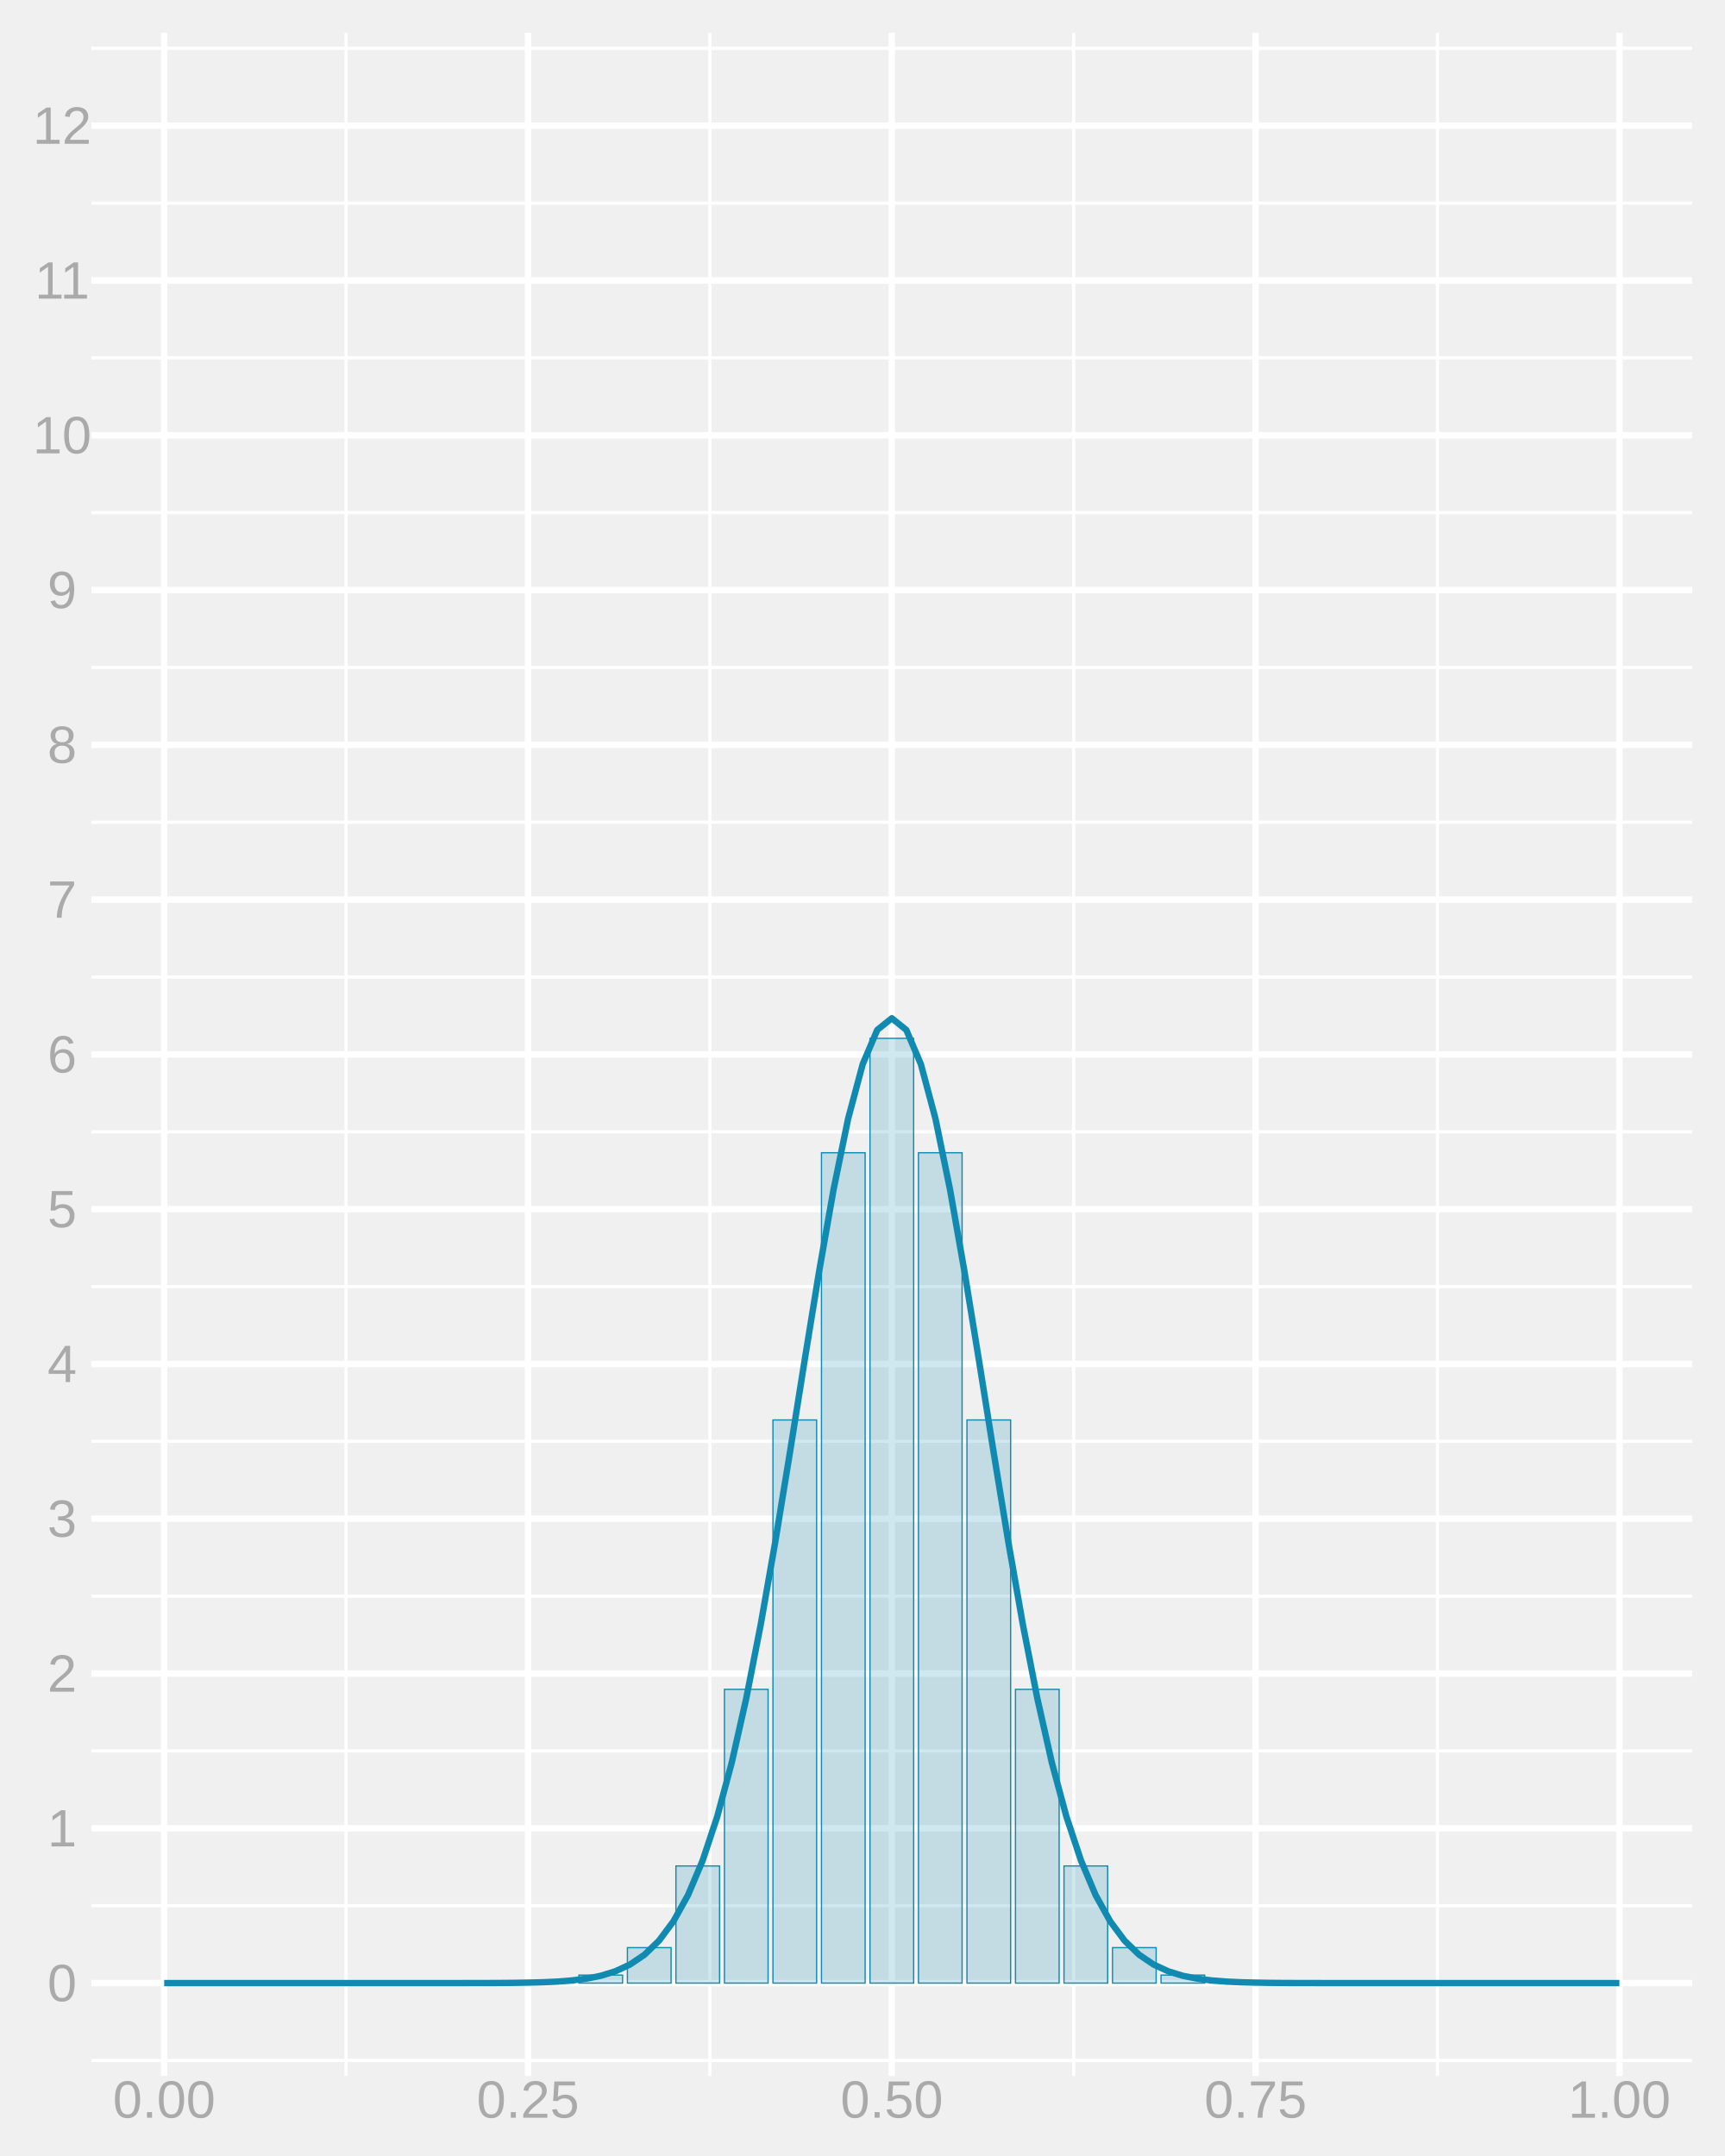
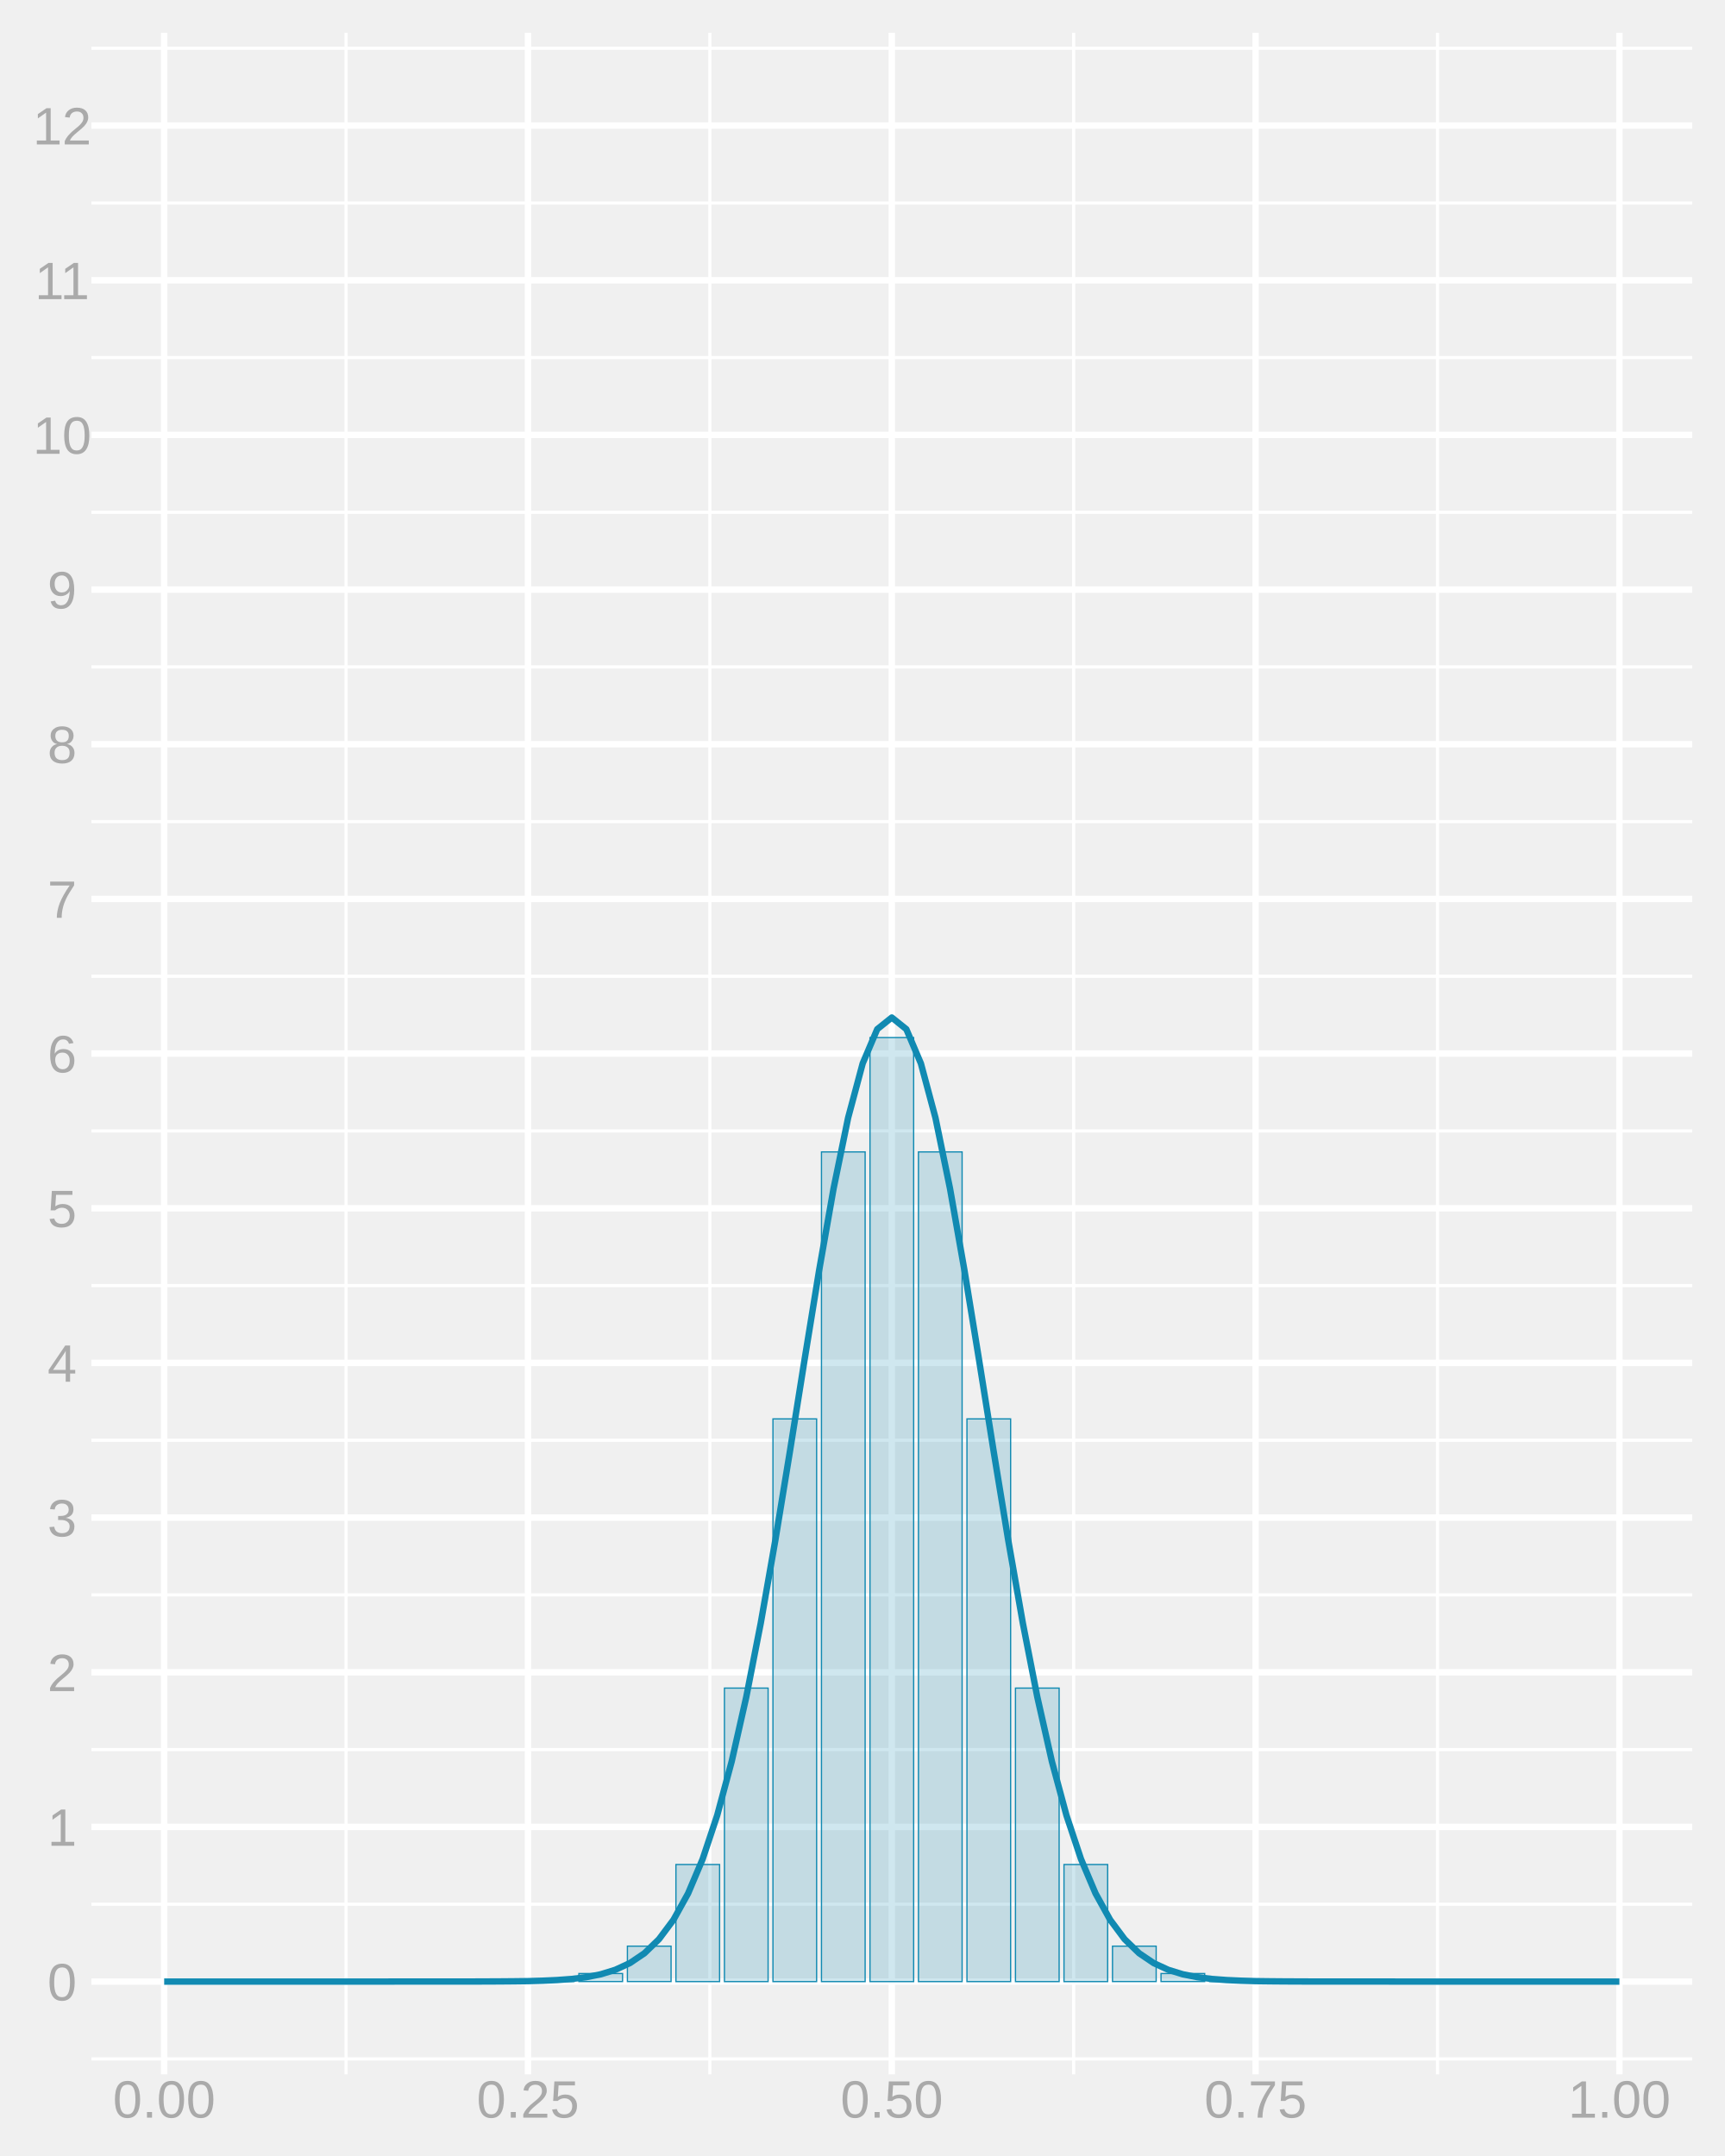
<svg xmlns="http://www.w3.org/2000/svg" width="288.00pt" height="360.00pt" viewBox="0 0 288.00 360.00">
  <g class="svglite">
    <defs>
      <style type="text/css">
    .svglite line, .svglite polyline, .svglite polygon, .svglite path, .svglite rect, .svglite circle {
      fill: none;
      stroke: #000000;
      stroke-linecap: round;
      stroke-linejoin: round;
      stroke-miterlimit: 10.00;
    }
    .svglite text {
      white-space: pre;
    }
    .svglite g.glyphgroup path {
      fill: inherit;
      stroke: none;
    }
  </style>
    </defs>
    <rect width="100%" height="100%" style="stroke: none; fill: none;" />
    <defs>
      <clipPath id="cpMC4wMHwyODguMDB8MC4wMHwzNjAuMDA=">
        <rect x="0.00" y="0.00" width="288.00" height="360.00" />
      </clipPath>
    </defs>
    <g clip-path="url(#cpMC4wMHwyODguMDB8MC4wMHwzNjAuMDA=)">
      <rect x="0" y="0.00" width="288.00" height="360.00" style="stroke-width: 1.07; stroke: none;" />
    </g>
    <defs>
-       <clipPath id="cpMTUuMjZ8MjgyLjUyfDUuNDh8MzQ2LjY0">
-         <rect x="15.26" y="5.48" width="267.26" height="341.16" />
+       <clipPath id="cpMTUuMjZ8MjgyLjUyfDUuNDh8MzQ2LjM3">
+         <rect x="15.26" y="5.48" width="267.26" height="340.89" />
      </clipPath>
    </defs>
-     <g clip-path="url(#cpMTUuMjZ8MjgyLjUyfDUuNDh8MzQ2LjY0)">
-       <rect x="15.26" y="5.48" width="267.26" height="341.16" style="stroke-width: 1.07; stroke: none;" />
-       <polyline points="15.26,344.05 282.52,344.05 " style="stroke-width: 0.53; stroke: #FFFFFF; stroke-linecap: butt;" />
-       <polyline points="15.26,318.21 282.52,318.21 " style="stroke-width: 0.53; stroke: #FFFFFF; stroke-linecap: butt;" />
-       <polyline points="15.26,292.36 282.52,292.36 " style="stroke-width: 0.53; stroke: #FFFFFF; stroke-linecap: butt;" />
-       <polyline points="15.26,266.52 282.52,266.52 " style="stroke-width: 0.53; stroke: #FFFFFF; stroke-linecap: butt;" />
-       <polyline points="15.26,240.67 282.52,240.67 " style="stroke-width: 0.53; stroke: #FFFFFF; stroke-linecap: butt;" />
-       <polyline points="15.26,214.83 282.52,214.83 " style="stroke-width: 0.53; stroke: #FFFFFF; stroke-linecap: butt;" />
-       <polyline points="15.26,188.98 282.52,188.98 " style="stroke-width: 0.53; stroke: #FFFFFF; stroke-linecap: butt;" />
-       <polyline points="15.26,163.14 282.52,163.14 " style="stroke-width: 0.53; stroke: #FFFFFF; stroke-linecap: butt;" />
-       <polyline points="15.26,137.29 282.52,137.29 " style="stroke-width: 0.53; stroke: #FFFFFF; stroke-linecap: butt;" />
-       <polyline points="15.26,111.44 282.52,111.44 " style="stroke-width: 0.53; stroke: #FFFFFF; stroke-linecap: butt;" />
-       <polyline points="15.26,85.60 282.52,85.60 " style="stroke-width: 0.53; stroke: #FFFFFF; stroke-linecap: butt;" />
-       <polyline points="15.26,59.75 282.52,59.75 " style="stroke-width: 0.53; stroke: #FFFFFF; stroke-linecap: butt;" />
-       <polyline points="15.26,33.91 282.52,33.91 " style="stroke-width: 0.53; stroke: #FFFFFF; stroke-linecap: butt;" />
+     <g clip-path="url(#cpMTUuMjZ8MjgyLjUyfDUuNDh8MzQ2LjM3)">
+       <rect x="15.26" y="5.48" width="267.26" height="340.89" style="stroke-width: 1.07; stroke: none;" />
+       <polyline points="15.26,343.79 282.52,343.79 " style="stroke-width: 0.53; stroke: #FFFFFF; stroke-linecap: butt;" />
+       <polyline points="15.26,317.96 282.52,317.96 " style="stroke-width: 0.53; stroke: #FFFFFF; stroke-linecap: butt;" />
+       <polyline points="15.26,292.14 282.52,292.14 " style="stroke-width: 0.53; stroke: #FFFFFF; stroke-linecap: butt;" />
+       <polyline points="15.26,266.31 282.52,266.31 " style="stroke-width: 0.53; stroke: #FFFFFF; stroke-linecap: butt;" />
+       <polyline points="15.26,240.49 282.52,240.49 " style="stroke-width: 0.53; stroke: #FFFFFF; stroke-linecap: butt;" />
+       <polyline points="15.26,214.66 282.52,214.66 " style="stroke-width: 0.53; stroke: #FFFFFF; stroke-linecap: butt;" />
+       <polyline points="15.26,188.84 282.52,188.84 " style="stroke-width: 0.53; stroke: #FFFFFF; stroke-linecap: butt;" />
+       <polyline points="15.26,163.01 282.52,163.01 " style="stroke-width: 0.53; stroke: #FFFFFF; stroke-linecap: butt;" />
+       <polyline points="15.26,137.19 282.52,137.19 " style="stroke-width: 0.53; stroke: #FFFFFF; stroke-linecap: butt;" />
+       <polyline points="15.26,111.36 282.52,111.36 " style="stroke-width: 0.53; stroke: #FFFFFF; stroke-linecap: butt;" />
+       <polyline points="15.26,85.54 282.52,85.54 " style="stroke-width: 0.53; stroke: #FFFFFF; stroke-linecap: butt;" />
+       <polyline points="15.26,59.71 282.52,59.71 " style="stroke-width: 0.53; stroke: #FFFFFF; stroke-linecap: butt;" />
+       <polyline points="15.26,33.89 282.52,33.89 " style="stroke-width: 0.53; stroke: #FFFFFF; stroke-linecap: butt;" />
      <polyline points="15.26,8.06 282.52,8.06 " style="stroke-width: 0.53; stroke: #FFFFFF; stroke-linecap: butt;" />
-       <polyline points="57.78,346.64 57.78,5.48 " style="stroke-width: 0.53; stroke: #FFFFFF; stroke-linecap: butt;" />
-       <polyline points="118.52,346.64 118.52,5.48 " style="stroke-width: 0.53; stroke: #FFFFFF; stroke-linecap: butt;" />
-       <polyline points="179.26,346.64 179.26,5.48 " style="stroke-width: 0.53; stroke: #FFFFFF; stroke-linecap: butt;" />
-       <polyline points="240.00,346.64 240.00,5.48 " style="stroke-width: 0.53; stroke: #FFFFFF; stroke-linecap: butt;" />
-       <polyline points="15.26,331.13 282.52,331.13 " style="stroke-width: 1.07; stroke: #FFFFFF; stroke-linecap: butt;" />
-       <polyline points="15.26,305.28 282.52,305.28 " style="stroke-width: 1.07; stroke: #FFFFFF; stroke-linecap: butt;" />
-       <polyline points="15.26,279.44 282.52,279.44 " style="stroke-width: 1.07; stroke: #FFFFFF; stroke-linecap: butt;" />
-       <polyline points="15.26,253.59 282.52,253.59 " style="stroke-width: 1.07; stroke: #FFFFFF; stroke-linecap: butt;" />
-       <polyline points="15.26,227.75 282.52,227.75 " style="stroke-width: 1.07; stroke: #FFFFFF; stroke-linecap: butt;" />
-       <polyline points="15.26,201.90 282.52,201.90 " style="stroke-width: 1.07; stroke: #FFFFFF; stroke-linecap: butt;" />
-       <polyline points="15.26,176.06 282.52,176.06 " style="stroke-width: 1.07; stroke: #FFFFFF; stroke-linecap: butt;" />
-       <polyline points="15.26,150.21 282.52,150.21 " style="stroke-width: 1.07; stroke: #FFFFFF; stroke-linecap: butt;" />
-       <polyline points="15.26,124.37 282.52,124.37 " style="stroke-width: 1.07; stroke: #FFFFFF; stroke-linecap: butt;" />
-       <polyline points="15.26,98.52 282.52,98.52 " style="stroke-width: 1.07; stroke: #FFFFFF; stroke-linecap: butt;" />
-       <polyline points="15.26,72.68 282.52,72.68 " style="stroke-width: 1.07; stroke: #FFFFFF; stroke-linecap: butt;" />
-       <polyline points="15.26,46.83 282.52,46.83 " style="stroke-width: 1.07; stroke: #FFFFFF; stroke-linecap: butt;" />
-       <polyline points="15.26,20.99 282.52,20.99 " style="stroke-width: 1.07; stroke: #FFFFFF; stroke-linecap: butt;" />
-       <polyline points="27.41,346.64 27.41,5.48 " style="stroke-width: 1.07; stroke: #FFFFFF; stroke-linecap: butt;" />
-       <polyline points="88.15,346.64 88.15,5.48 " style="stroke-width: 1.07; stroke: #FFFFFF; stroke-linecap: butt;" />
-       <polyline points="148.89,346.64 148.89,5.48 " style="stroke-width: 1.07; stroke: #FFFFFF; stroke-linecap: butt;" />
-       <polyline points="209.63,346.64 209.63,5.48 " style="stroke-width: 1.07; stroke: #FFFFFF; stroke-linecap: butt;" />
-       <polyline points="270.37,346.64 270.37,5.48 " style="stroke-width: 1.07; stroke: #FFFFFF; stroke-linecap: butt;" />
-       <rect x="31.86" y="331.13" width="7.29" height="0" style="stroke-width: 0.21; stroke: #118AB2; stroke-linecap: butt; stroke-linejoin: miter; fill: #118AB2; fill-opacity: 0.20;" />
-       <rect x="39.96" y="331.13" width="7.29" height="0" style="stroke-width: 0.21; stroke: #118AB2; stroke-linecap: butt; stroke-linejoin: miter; fill: #118AB2; fill-opacity: 0.20;" />
-       <rect x="48.06" y="331.13" width="7.29" height="0" style="stroke-width: 0.21; stroke: #118AB2; stroke-linecap: butt; stroke-linejoin: miter; fill: #118AB2; fill-opacity: 0.20;" />
-       <rect x="56.16" y="331.13" width="7.29" height="0" style="stroke-width: 0.21; stroke: #118AB2; stroke-linecap: butt; stroke-linejoin: miter; fill: #118AB2; fill-opacity: 0.20;" />
-       <rect x="64.26" y="331.13" width="7.29" height="0" style="stroke-width: 0.21; stroke: #118AB2; stroke-linecap: butt; stroke-linejoin: miter; fill: #118AB2; fill-opacity: 0.20;" />
-       <rect x="72.36" y="331.13" width="7.29" height="0.002" style="stroke-width: 0.21; stroke: #118AB2; stroke-linecap: butt; stroke-linejoin: miter; fill: #118AB2; fill-opacity: 0.20;" />
-       <rect x="80.46" y="331.10" width="7.29" height="0.027" style="stroke-width: 0.21; stroke: #118AB2; stroke-linecap: butt; stroke-linejoin: miter; fill: #118AB2; fill-opacity: 0.20;" />
-       <rect x="88.55" y="330.90" width="7.29" height="0.22" style="stroke-width: 0.21; stroke: #118AB2; stroke-linecap: butt; stroke-linejoin: miter; fill: #118AB2; fill-opacity: 0.20;" />
-       <rect x="96.65" y="329.79" width="7.29" height="1.34" style="stroke-width: 0.21; stroke: #118AB2; stroke-linecap: butt; stroke-linejoin: miter; fill: #118AB2; fill-opacity: 0.20;" />
-       <rect x="104.75" y="325.21" width="7.29" height="5.92" style="stroke-width: 0.21; stroke: #118AB2; stroke-linecap: butt; stroke-linejoin: miter; fill: #118AB2; fill-opacity: 0.20;" />
-       <rect x="112.85" y="311.57" width="7.29" height="19.56" style="stroke-width: 0.21; stroke: #118AB2; stroke-linecap: butt; stroke-linejoin: miter; fill: #118AB2; fill-opacity: 0.20;" />
-       <rect x="120.95" y="282.08" width="7.29" height="49.05" style="stroke-width: 0.21; stroke: #118AB2; stroke-linecap: butt; stroke-linejoin: miter; fill: #118AB2; fill-opacity: 0.20;" />
-       <rect x="129.05" y="237.10" width="7.29" height="94.03" style="stroke-width: 0.21; stroke: #118AB2; stroke-linecap: butt; stroke-linejoin: miter; fill: #118AB2; fill-opacity: 0.20;" />
-       <rect x="137.15" y="192.48" width="7.29" height="138.65" style="stroke-width: 0.21; stroke: #118AB2; stroke-linecap: butt; stroke-linejoin: miter; fill: #118AB2; fill-opacity: 0.20;" />
-       <rect x="145.25" y="173.38" width="7.29" height="157.75" style="stroke-width: 0.21; stroke: #118AB2; stroke-linecap: butt; stroke-linejoin: miter; fill: #118AB2; fill-opacity: 0.20;" />
-       <rect x="153.34" y="192.48" width="7.29" height="138.65" style="stroke-width: 0.21; stroke: #118AB2; stroke-linecap: butt; stroke-linejoin: miter; fill: #118AB2; fill-opacity: 0.20;" />
-       <rect x="161.44" y="237.10" width="7.29" height="94.03" style="stroke-width: 0.21; stroke: #118AB2; stroke-linecap: butt; stroke-linejoin: miter; fill: #118AB2; fill-opacity: 0.20;" />
-       <rect x="169.54" y="282.08" width="7.29" height="49.05" style="stroke-width: 0.21; stroke: #118AB2; stroke-linecap: butt; stroke-linejoin: miter; fill: #118AB2; fill-opacity: 0.20;" />
-       <rect x="177.64" y="311.57" width="7.29" height="19.56" style="stroke-width: 0.21; stroke: #118AB2; stroke-linecap: butt; stroke-linejoin: miter; fill: #118AB2; fill-opacity: 0.20;" />
-       <rect x="185.74" y="325.21" width="7.29" height="5.92" style="stroke-width: 0.21; stroke: #118AB2; stroke-linecap: butt; stroke-linejoin: miter; fill: #118AB2; fill-opacity: 0.20;" />
-       <rect x="193.84" y="329.79" width="7.29" height="1.34" style="stroke-width: 0.21; stroke: #118AB2; stroke-linecap: butt; stroke-linejoin: miter; fill: #118AB2; fill-opacity: 0.20;" />
-       <rect x="201.94" y="330.90" width="7.29" height="0.22" style="stroke-width: 0.21; stroke: #118AB2; stroke-linecap: butt; stroke-linejoin: miter; fill: #118AB2; fill-opacity: 0.20;" />
-       <rect x="210.04" y="331.10" width="7.29" height="0.027" style="stroke-width: 0.21; stroke: #118AB2; stroke-linecap: butt; stroke-linejoin: miter; fill: #118AB2; fill-opacity: 0.20;" />
-       <rect x="218.14" y="331.13" width="7.29" height="0.002" style="stroke-width: 0.21; stroke: #118AB2; stroke-linecap: butt; stroke-linejoin: miter; fill: #118AB2; fill-opacity: 0.20;" />
-       <rect x="226.23" y="331.13" width="7.29" height="0" style="stroke-width: 0.21; stroke: #118AB2; stroke-linecap: butt; stroke-linejoin: miter; fill: #118AB2; fill-opacity: 0.20;" />
-       <rect x="234.33" y="331.13" width="7.29" height="0" style="stroke-width: 0.21; stroke: #118AB2; stroke-linecap: butt; stroke-linejoin: miter; fill: #118AB2; fill-opacity: 0.20;" />
-       <rect x="242.43" y="331.13" width="7.29" height="0" style="stroke-width: 0.21; stroke: #118AB2; stroke-linecap: butt; stroke-linejoin: miter; fill: #118AB2; fill-opacity: 0.20;" />
-       <rect x="250.53" y="331.13" width="7.29" height="0" style="stroke-width: 0.21; stroke: #118AB2; stroke-linecap: butt; stroke-linejoin: miter; fill: #118AB2; fill-opacity: 0.20;" />
-       <rect x="258.63" y="331.13" width="7.29" height="0" style="stroke-width: 0.21; stroke: #118AB2; stroke-linecap: butt; stroke-linejoin: miter; fill: #118AB2; fill-opacity: 0.20;" />
-       <polyline points="27.41,331.13 29.84,331.13 32.27,331.13 34.70,331.13 37.13,331.13 39.56,331.13 41.99,331.13 44.42,331.13 46.85,331.13 49.28,331.13 51.71,331.13 54.13,331.13 56.56,331.13 58.99,331.13 61.42,331.13 63.85,331.13 66.28,331.13 68.71,331.13 71.14,331.13 73.57,331.13 76.00,331.13 78.43,331.12 80.86,331.12 83.29,331.11 85.72,331.09 88.15,331.05 90.58,330.99 93.01,330.88 95.44,330.69 97.87,330.39 100.30,329.91 102.73,329.16 105.16,328.04 107.59,326.40 110.02,324.05 112.45,320.79 114.88,316.41 117.31,310.66 119.74,303.35 122.16,294.35 124.59,283.60 127.02,271.19 129.45,257.37 131.88,242.55 134.31,227.31 136.74,212.40 139.17,198.61 141.60,186.79 144.03,177.70 146.46,171.98 148.89,170.02 151.32,171.98 153.75,177.70 156.18,186.79 158.61,198.61 161.04,212.40 163.47,227.31 165.90,242.55 168.33,257.37 170.76,271.19 173.19,283.60 175.62,294.35 178.05,303.35 180.48,310.66 182.91,316.41 185.34,320.79 187.76,324.05 190.19,326.40 192.62,328.04 195.05,329.16 197.48,329.91 199.91,330.39 202.34,330.69 204.77,330.88 207.20,330.99 209.63,331.05 212.06,331.09 214.49,331.11 216.92,331.12 219.35,331.12 221.78,331.13 224.21,331.13 226.64,331.13 229.07,331.13 231.50,331.13 233.93,331.13 236.36,331.13 238.79,331.13 241.22,331.13 243.65,331.13 246.08,331.13 248.51,331.13 250.94,331.13 253.36,331.13 255.79,331.13 258.22,331.13 260.65,331.13 263.08,331.13 265.51,331.13 267.94,331.13 270.37,331.13 " style="stroke-width: 1.07; stroke: #118AB2; stroke-linecap: butt;" />
+       <polyline points="57.78,346.37 57.78,5.48 " style="stroke-width: 0.53; stroke: #FFFFFF; stroke-linecap: butt;" />
+       <polyline points="118.52,346.37 118.52,5.48 " style="stroke-width: 0.53; stroke: #FFFFFF; stroke-linecap: butt;" />
+       <polyline points="179.26,346.37 179.26,5.48 " style="stroke-width: 0.53; stroke: #FFFFFF; stroke-linecap: butt;" />
+       <polyline points="240.00,346.37 240.00,5.48 " style="stroke-width: 0.53; stroke: #FFFFFF; stroke-linecap: butt;" />
+       <polyline points="15.26,330.88 282.52,330.88 " style="stroke-width: 1.07; stroke: #FFFFFF; stroke-linecap: butt;" />
+       <polyline points="15.26,305.05 282.52,305.05 " style="stroke-width: 1.07; stroke: #FFFFFF; stroke-linecap: butt;" />
+       <polyline points="15.26,279.23 282.52,279.23 " style="stroke-width: 1.07; stroke: #FFFFFF; stroke-linecap: butt;" />
+       <polyline points="15.26,253.40 282.52,253.40 " style="stroke-width: 1.07; stroke: #FFFFFF; stroke-linecap: butt;" />
+       <polyline points="15.26,227.57 282.52,227.57 " style="stroke-width: 1.07; stroke: #FFFFFF; stroke-linecap: butt;" />
+       <polyline points="15.26,201.75 282.52,201.75 " style="stroke-width: 1.07; stroke: #FFFFFF; stroke-linecap: butt;" />
+       <polyline points="15.26,175.92 282.52,175.92 " style="stroke-width: 1.07; stroke: #FFFFFF; stroke-linecap: butt;" />
+       <polyline points="15.26,150.10 282.52,150.10 " style="stroke-width: 1.07; stroke: #FFFFFF; stroke-linecap: butt;" />
+       <polyline points="15.26,124.27 282.52,124.27 " style="stroke-width: 1.07; stroke: #FFFFFF; stroke-linecap: butt;" />
+       <polyline points="15.26,98.45 282.52,98.45 " style="stroke-width: 1.07; stroke: #FFFFFF; stroke-linecap: butt;" />
+       <polyline points="15.26,72.62 282.52,72.62 " style="stroke-width: 1.07; stroke: #FFFFFF; stroke-linecap: butt;" />
+       <polyline points="15.26,46.80 282.52,46.80 " style="stroke-width: 1.07; stroke: #FFFFFF; stroke-linecap: butt;" />
+       <polyline points="15.26,20.97 282.52,20.97 " style="stroke-width: 1.07; stroke: #FFFFFF; stroke-linecap: butt;" />
+       <polyline points="27.41,346.37 27.41,5.48 " style="stroke-width: 1.07; stroke: #FFFFFF; stroke-linecap: butt;" />
+       <polyline points="88.15,346.37 88.15,5.48 " style="stroke-width: 1.07; stroke: #FFFFFF; stroke-linecap: butt;" />
+       <polyline points="148.89,346.37 148.89,5.48 " style="stroke-width: 1.07; stroke: #FFFFFF; stroke-linecap: butt;" />
+       <polyline points="209.63,346.37 209.63,5.48 " style="stroke-width: 1.07; stroke: #FFFFFF; stroke-linecap: butt;" />
+       <polyline points="270.37,346.37 270.37,5.48 " style="stroke-width: 1.07; stroke: #FFFFFF; stroke-linecap: butt;" />
+       <rect x="31.86" y="330.88" width="7.29" height="0" style="stroke-width: 0.21; stroke: #118AB2; stroke-linecap: butt; stroke-linejoin: miter; fill: #118AB2; fill-opacity: 0.20;" />
+       <rect x="39.96" y="330.88" width="7.29" height="0" style="stroke-width: 0.21; stroke: #118AB2; stroke-linecap: butt; stroke-linejoin: miter; fill: #118AB2; fill-opacity: 0.20;" />
+       <rect x="48.06" y="330.88" width="7.29" height="0" style="stroke-width: 0.21; stroke: #118AB2; stroke-linecap: butt; stroke-linejoin: miter; fill: #118AB2; fill-opacity: 0.20;" />
+       <rect x="56.16" y="330.88" width="7.29" height="0" style="stroke-width: 0.21; stroke: #118AB2; stroke-linecap: butt; stroke-linejoin: miter; fill: #118AB2; fill-opacity: 0.20;" />
+       <rect x="64.26" y="330.87" width="7.29" height="0" style="stroke-width: 0.21; stroke: #118AB2; stroke-linecap: butt; stroke-linejoin: miter; fill: #118AB2; fill-opacity: 0.20;" />
+       <rect x="72.36" y="330.87" width="7.29" height="0.002" style="stroke-width: 0.21; stroke: #118AB2; stroke-linecap: butt; stroke-linejoin: miter; fill: #118AB2; fill-opacity: 0.20;" />
+       <rect x="80.46" y="330.85" width="7.29" height="0.027" style="stroke-width: 0.21; stroke: #118AB2; stroke-linecap: butt; stroke-linejoin: miter; fill: #118AB2; fill-opacity: 0.20;" />
+       <rect x="88.55" y="330.65" width="7.29" height="0.22" style="stroke-width: 0.21; stroke: #118AB2; stroke-linecap: butt; stroke-linejoin: miter; fill: #118AB2; fill-opacity: 0.20;" />
+       <rect x="96.65" y="329.53" width="7.29" height="1.34" style="stroke-width: 0.21; stroke: #118AB2; stroke-linecap: butt; stroke-linejoin: miter; fill: #118AB2; fill-opacity: 0.20;" />
+       <rect x="104.75" y="324.96" width="7.29" height="5.91" style="stroke-width: 0.21; stroke: #118AB2; stroke-linecap: butt; stroke-linejoin: miter; fill: #118AB2; fill-opacity: 0.20;" />
+       <rect x="112.85" y="311.33" width="7.29" height="19.55" style="stroke-width: 0.21; stroke: #118AB2; stroke-linecap: butt; stroke-linejoin: miter; fill: #118AB2; fill-opacity: 0.20;" />
+       <rect x="120.95" y="281.87" width="7.29" height="49.01" style="stroke-width: 0.21; stroke: #118AB2; stroke-linecap: butt; stroke-linejoin: miter; fill: #118AB2; fill-opacity: 0.20;" />
+       <rect x="129.05" y="236.92" width="7.29" height="93.96" style="stroke-width: 0.21; stroke: #118AB2; stroke-linecap: butt; stroke-linejoin: miter; fill: #118AB2; fill-opacity: 0.20;" />
+       <rect x="137.15" y="192.34" width="7.29" height="138.54" style="stroke-width: 0.21; stroke: #118AB2; stroke-linecap: butt; stroke-linejoin: miter; fill: #118AB2; fill-opacity: 0.20;" />
+       <rect x="145.25" y="173.25" width="7.29" height="157.63" style="stroke-width: 0.21; stroke: #118AB2; stroke-linecap: butt; stroke-linejoin: miter; fill: #118AB2; fill-opacity: 0.20;" />
+       <rect x="153.34" y="192.34" width="7.29" height="138.54" style="stroke-width: 0.21; stroke: #118AB2; stroke-linecap: butt; stroke-linejoin: miter; fill: #118AB2; fill-opacity: 0.20;" />
+       <rect x="161.44" y="236.92" width="7.29" height="93.96" style="stroke-width: 0.21; stroke: #118AB2; stroke-linecap: butt; stroke-linejoin: miter; fill: #118AB2; fill-opacity: 0.20;" />
+       <rect x="169.54" y="281.87" width="7.29" height="49.01" style="stroke-width: 0.21; stroke: #118AB2; stroke-linecap: butt; stroke-linejoin: miter; fill: #118AB2; fill-opacity: 0.20;" />
+       <rect x="177.64" y="311.33" width="7.29" height="19.55" style="stroke-width: 0.21; stroke: #118AB2; stroke-linecap: butt; stroke-linejoin: miter; fill: #118AB2; fill-opacity: 0.20;" />
+       <rect x="185.74" y="324.96" width="7.29" height="5.91" style="stroke-width: 0.21; stroke: #118AB2; stroke-linecap: butt; stroke-linejoin: miter; fill: #118AB2; fill-opacity: 0.20;" />
+       <rect x="193.84" y="329.53" width="7.29" height="1.34" style="stroke-width: 0.21; stroke: #118AB2; stroke-linecap: butt; stroke-linejoin: miter; fill: #118AB2; fill-opacity: 0.20;" />
+       <rect x="201.94" y="330.65" width="7.29" height="0.22" style="stroke-width: 0.21; stroke: #118AB2; stroke-linecap: butt; stroke-linejoin: miter; fill: #118AB2; fill-opacity: 0.20;" />
+       <rect x="210.04" y="330.85" width="7.29" height="0.027" style="stroke-width: 0.21; stroke: #118AB2; stroke-linecap: butt; stroke-linejoin: miter; fill: #118AB2; fill-opacity: 0.20;" />
+       <rect x="218.14" y="330.87" width="7.29" height="0.002" style="stroke-width: 0.21; stroke: #118AB2; stroke-linecap: butt; stroke-linejoin: miter; fill: #118AB2; fill-opacity: 0.20;" />
+       <rect x="226.23" y="330.87" width="7.29" height="0" style="stroke-width: 0.21; stroke: #118AB2; stroke-linecap: butt; stroke-linejoin: miter; fill: #118AB2; fill-opacity: 0.20;" />
+       <rect x="234.33" y="330.88" width="7.29" height="0" style="stroke-width: 0.21; stroke: #118AB2; stroke-linecap: butt; stroke-linejoin: miter; fill: #118AB2; fill-opacity: 0.20;" />
+       <rect x="242.43" y="330.88" width="7.29" height="0" style="stroke-width: 0.21; stroke: #118AB2; stroke-linecap: butt; stroke-linejoin: miter; fill: #118AB2; fill-opacity: 0.20;" />
+       <rect x="250.53" y="330.88" width="7.29" height="0" style="stroke-width: 0.21; stroke: #118AB2; stroke-linecap: butt; stroke-linejoin: miter; fill: #118AB2; fill-opacity: 0.20;" />
+       <rect x="258.63" y="330.88" width="7.29" height="0" style="stroke-width: 0.21; stroke: #118AB2; stroke-linecap: butt; stroke-linejoin: miter; fill: #118AB2; fill-opacity: 0.20;" />
+       <polyline points="27.41,330.88 29.84,330.88 32.27,330.88 34.70,330.88 37.13,330.88 39.56,330.88 41.99,330.88 44.42,330.88 46.85,330.88 49.28,330.88 51.71,330.88 54.13,330.88 56.56,330.88 58.99,330.88 61.42,330.88 63.85,330.88 66.28,330.87 68.71,330.87 71.14,330.87 73.57,330.87 76.00,330.87 78.43,330.87 80.86,330.86 83.29,330.85 85.72,330.83 88.15,330.80 90.58,330.73 93.01,330.62 95.44,330.44 97.87,330.14 100.30,329.66 102.73,328.91 105.16,327.79 107.59,326.15 110.02,323.80 112.45,320.55 114.88,316.16 117.31,310.42 119.74,303.12 122.16,294.12 124.59,283.38 127.02,270.98 129.45,257.17 131.88,242.36 134.31,227.14 136.74,212.23 139.17,198.46 141.60,186.64 144.03,177.57 146.46,171.85 148.89,169.90 151.32,171.85 153.75,177.57 156.18,186.64 158.61,198.46 161.04,212.23 163.47,227.14 165.90,242.36 168.33,257.17 170.76,270.98 173.19,283.38 175.62,294.12 178.05,303.12 180.48,310.42 182.91,316.16 185.34,320.55 187.76,323.80 190.19,326.15 192.62,327.79 195.05,328.91 197.48,329.66 199.91,330.14 202.34,330.44 204.77,330.62 207.20,330.73 209.63,330.80 212.06,330.83 214.49,330.85 216.92,330.86 219.35,330.87 221.78,330.87 224.21,330.87 226.64,330.87 229.07,330.87 231.50,330.87 233.93,330.88 236.36,330.88 238.79,330.88 241.22,330.88 243.65,330.88 246.08,330.88 248.51,330.88 250.94,330.88 253.36,330.88 255.79,330.88 258.22,330.88 260.65,330.88 263.08,330.88 265.51,330.88 267.94,330.88 270.37,330.88 " style="stroke-width: 1.07; stroke: #118AB2; stroke-linecap: butt;" />
    </g>
    <g clip-path="url(#cpMC4wMHwyODguMDB8MC4wMHwzNjAuMDA=)">
-       <text x="10.37" y="334.16" text-anchor="middle" style="font-size: 8.80px;fill: #AAAAAA; font-family: &quot;Arimo&quot;;" textLength="4.89px" lengthAdjust="spacingAndGlyphs">0</text>
-       <text x="10.37" y="308.31" text-anchor="middle" style="font-size: 8.80px;fill: #AAAAAA; font-family: &quot;Arimo&quot;;" textLength="4.89px" lengthAdjust="spacingAndGlyphs">1</text>
-       <text x="10.37" y="282.47" text-anchor="middle" style="font-size: 8.80px;fill: #AAAAAA; font-family: &quot;Arimo&quot;;" textLength="4.89px" lengthAdjust="spacingAndGlyphs">2</text>
-       <text x="10.37" y="256.62" text-anchor="middle" style="font-size: 8.80px;fill: #AAAAAA; font-family: &quot;Arimo&quot;;" textLength="4.89px" lengthAdjust="spacingAndGlyphs">3</text>
-       <text x="10.37" y="230.78" text-anchor="middle" style="font-size: 8.80px;fill: #AAAAAA; font-family: &quot;Arimo&quot;;" textLength="4.89px" lengthAdjust="spacingAndGlyphs">4</text>
-       <text x="10.37" y="204.93" text-anchor="middle" style="font-size: 8.80px;fill: #AAAAAA; font-family: &quot;Arimo&quot;;" textLength="4.89px" lengthAdjust="spacingAndGlyphs">5</text>
-       <text x="10.37" y="179.09" text-anchor="middle" style="font-size: 8.80px;fill: #AAAAAA; font-family: &quot;Arimo&quot;;" textLength="4.89px" lengthAdjust="spacingAndGlyphs">6</text>
-       <text x="10.37" y="153.24" text-anchor="middle" style="font-size: 8.80px;fill: #AAAAAA; font-family: &quot;Arimo&quot;;" textLength="4.89px" lengthAdjust="spacingAndGlyphs">7</text>
-       <text x="10.37" y="127.40" text-anchor="middle" style="font-size: 8.80px;fill: #AAAAAA; font-family: &quot;Arimo&quot;;" textLength="4.89px" lengthAdjust="spacingAndGlyphs">8</text>
-       <text x="10.37" y="101.55" text-anchor="middle" style="font-size: 8.80px;fill: #AAAAAA; font-family: &quot;Arimo&quot;;" textLength="4.89px" lengthAdjust="spacingAndGlyphs">9</text>
-       <text x="10.37" y="75.70" text-anchor="middle" style="font-size: 8.80px;fill: #AAAAAA; font-family: &quot;Arimo&quot;;" textLength="9.78px" lengthAdjust="spacingAndGlyphs">10</text>
-       <text x="10.37" y="49.86" text-anchor="middle" style="font-size: 8.80px;fill: #AAAAAA; font-family: &quot;Arimo&quot;;" textLength="9.12px" lengthAdjust="spacingAndGlyphs">11</text>
-       <text x="10.37" y="24.01" text-anchor="middle" style="font-size: 8.80px;fill: #AAAAAA; font-family: &quot;Arimo&quot;;" textLength="9.78px" lengthAdjust="spacingAndGlyphs">12</text>
-       <text x="27.41" y="353.61" text-anchor="middle" style="font-size: 8.80px;fill: #AAAAAA; font-family: &quot;Arimo&quot;;" textLength="17.11px" lengthAdjust="spacingAndGlyphs">0.00</text>
-       <text x="88.15" y="353.61" text-anchor="middle" style="font-size: 8.80px;fill: #AAAAAA; font-family: &quot;Arimo&quot;;" textLength="17.11px" lengthAdjust="spacingAndGlyphs">0.25</text>
-       <text x="148.89" y="353.61" text-anchor="middle" style="font-size: 8.80px;fill: #AAAAAA; font-family: &quot;Arimo&quot;;" textLength="17.11px" lengthAdjust="spacingAndGlyphs">0.50</text>
-       <text x="209.63" y="353.61" text-anchor="middle" style="font-size: 8.80px;fill: #AAAAAA; font-family: &quot;Arimo&quot;;" textLength="17.11px" lengthAdjust="spacingAndGlyphs">0.75</text>
-       <text x="270.37" y="353.61" text-anchor="middle" style="font-size: 8.80px;fill: #AAAAAA; font-family: &quot;Arimo&quot;;" textLength="17.11px" lengthAdjust="spacingAndGlyphs">1.00</text>
+       <text x="10.37" y="334.03" text-anchor="middle" style="font-size: 8.80px;fill: #AAAAAA; font-family: &quot;Arial&quot;;" textLength="4.89px" lengthAdjust="spacingAndGlyphs">0</text>
+       <text x="10.37" y="308.20" text-anchor="middle" style="font-size: 8.80px;fill: #AAAAAA; font-family: &quot;Arial&quot;;" textLength="4.89px" lengthAdjust="spacingAndGlyphs">1</text>
+       <text x="10.37" y="282.38" text-anchor="middle" style="font-size: 8.80px;fill: #AAAAAA; font-family: &quot;Arial&quot;;" textLength="4.89px" lengthAdjust="spacingAndGlyphs">2</text>
+       <text x="10.37" y="256.55" text-anchor="middle" style="font-size: 8.80px;fill: #AAAAAA; font-family: &quot;Arial&quot;;" textLength="4.89px" lengthAdjust="spacingAndGlyphs">3</text>
+       <text x="10.37" y="230.72" text-anchor="middle" style="font-size: 8.80px;fill: #AAAAAA; font-family: &quot;Arial&quot;;" textLength="4.89px" lengthAdjust="spacingAndGlyphs">4</text>
+       <text x="10.37" y="204.90" text-anchor="middle" style="font-size: 8.80px;fill: #AAAAAA; font-family: &quot;Arial&quot;;" textLength="4.89px" lengthAdjust="spacingAndGlyphs">5</text>
+       <text x="10.37" y="179.07" text-anchor="middle" style="font-size: 8.80px;fill: #AAAAAA; font-family: &quot;Arial&quot;;" textLength="4.89px" lengthAdjust="spacingAndGlyphs">6</text>
+       <text x="10.37" y="153.25" text-anchor="middle" style="font-size: 8.80px;fill: #AAAAAA; font-family: &quot;Arial&quot;;" textLength="4.89px" lengthAdjust="spacingAndGlyphs">7</text>
+       <text x="10.37" y="127.42" text-anchor="middle" style="font-size: 8.80px;fill: #AAAAAA; font-family: &quot;Arial&quot;;" textLength="4.89px" lengthAdjust="spacingAndGlyphs">8</text>
+       <text x="10.37" y="101.60" text-anchor="middle" style="font-size: 8.80px;fill: #AAAAAA; font-family: &quot;Arial&quot;;" textLength="4.89px" lengthAdjust="spacingAndGlyphs">9</text>
+       <text x="10.37" y="75.77" text-anchor="middle" style="font-size: 8.80px;fill: #AAAAAA; font-family: &quot;Arial&quot;;" textLength="9.78px" lengthAdjust="spacingAndGlyphs">10</text>
+       <text x="10.37" y="49.95" text-anchor="middle" style="font-size: 8.80px;fill: #AAAAAA; font-family: &quot;Arial&quot;;" textLength="9.12px" lengthAdjust="spacingAndGlyphs">11</text>
+       <text x="10.37" y="24.12" text-anchor="middle" style="font-size: 8.80px;fill: #AAAAAA; font-family: &quot;Arial&quot;;" textLength="9.78px" lengthAdjust="spacingAndGlyphs">12</text>
+       <text x="27.41" y="353.60" text-anchor="middle" style="font-size: 8.80px;fill: #AAAAAA; font-family: &quot;Arial&quot;;" textLength="17.11px" lengthAdjust="spacingAndGlyphs">0.00</text>
+       <text x="88.15" y="353.60" text-anchor="middle" style="font-size: 8.80px;fill: #AAAAAA; font-family: &quot;Arial&quot;;" textLength="17.11px" lengthAdjust="spacingAndGlyphs">0.25</text>
+       <text x="148.89" y="353.60" text-anchor="middle" style="font-size: 8.80px;fill: #AAAAAA; font-family: &quot;Arial&quot;;" textLength="17.11px" lengthAdjust="spacingAndGlyphs">0.50</text>
+       <text x="209.63" y="353.60" text-anchor="middle" style="font-size: 8.80px;fill: #AAAAAA; font-family: &quot;Arial&quot;;" textLength="17.11px" lengthAdjust="spacingAndGlyphs">0.75</text>
+       <text x="270.37" y="353.60" text-anchor="middle" style="font-size: 8.80px;fill: #AAAAAA; font-family: &quot;Arial&quot;;" textLength="17.11px" lengthAdjust="spacingAndGlyphs">1.00</text>
    </g>
  </g>
</svg>
